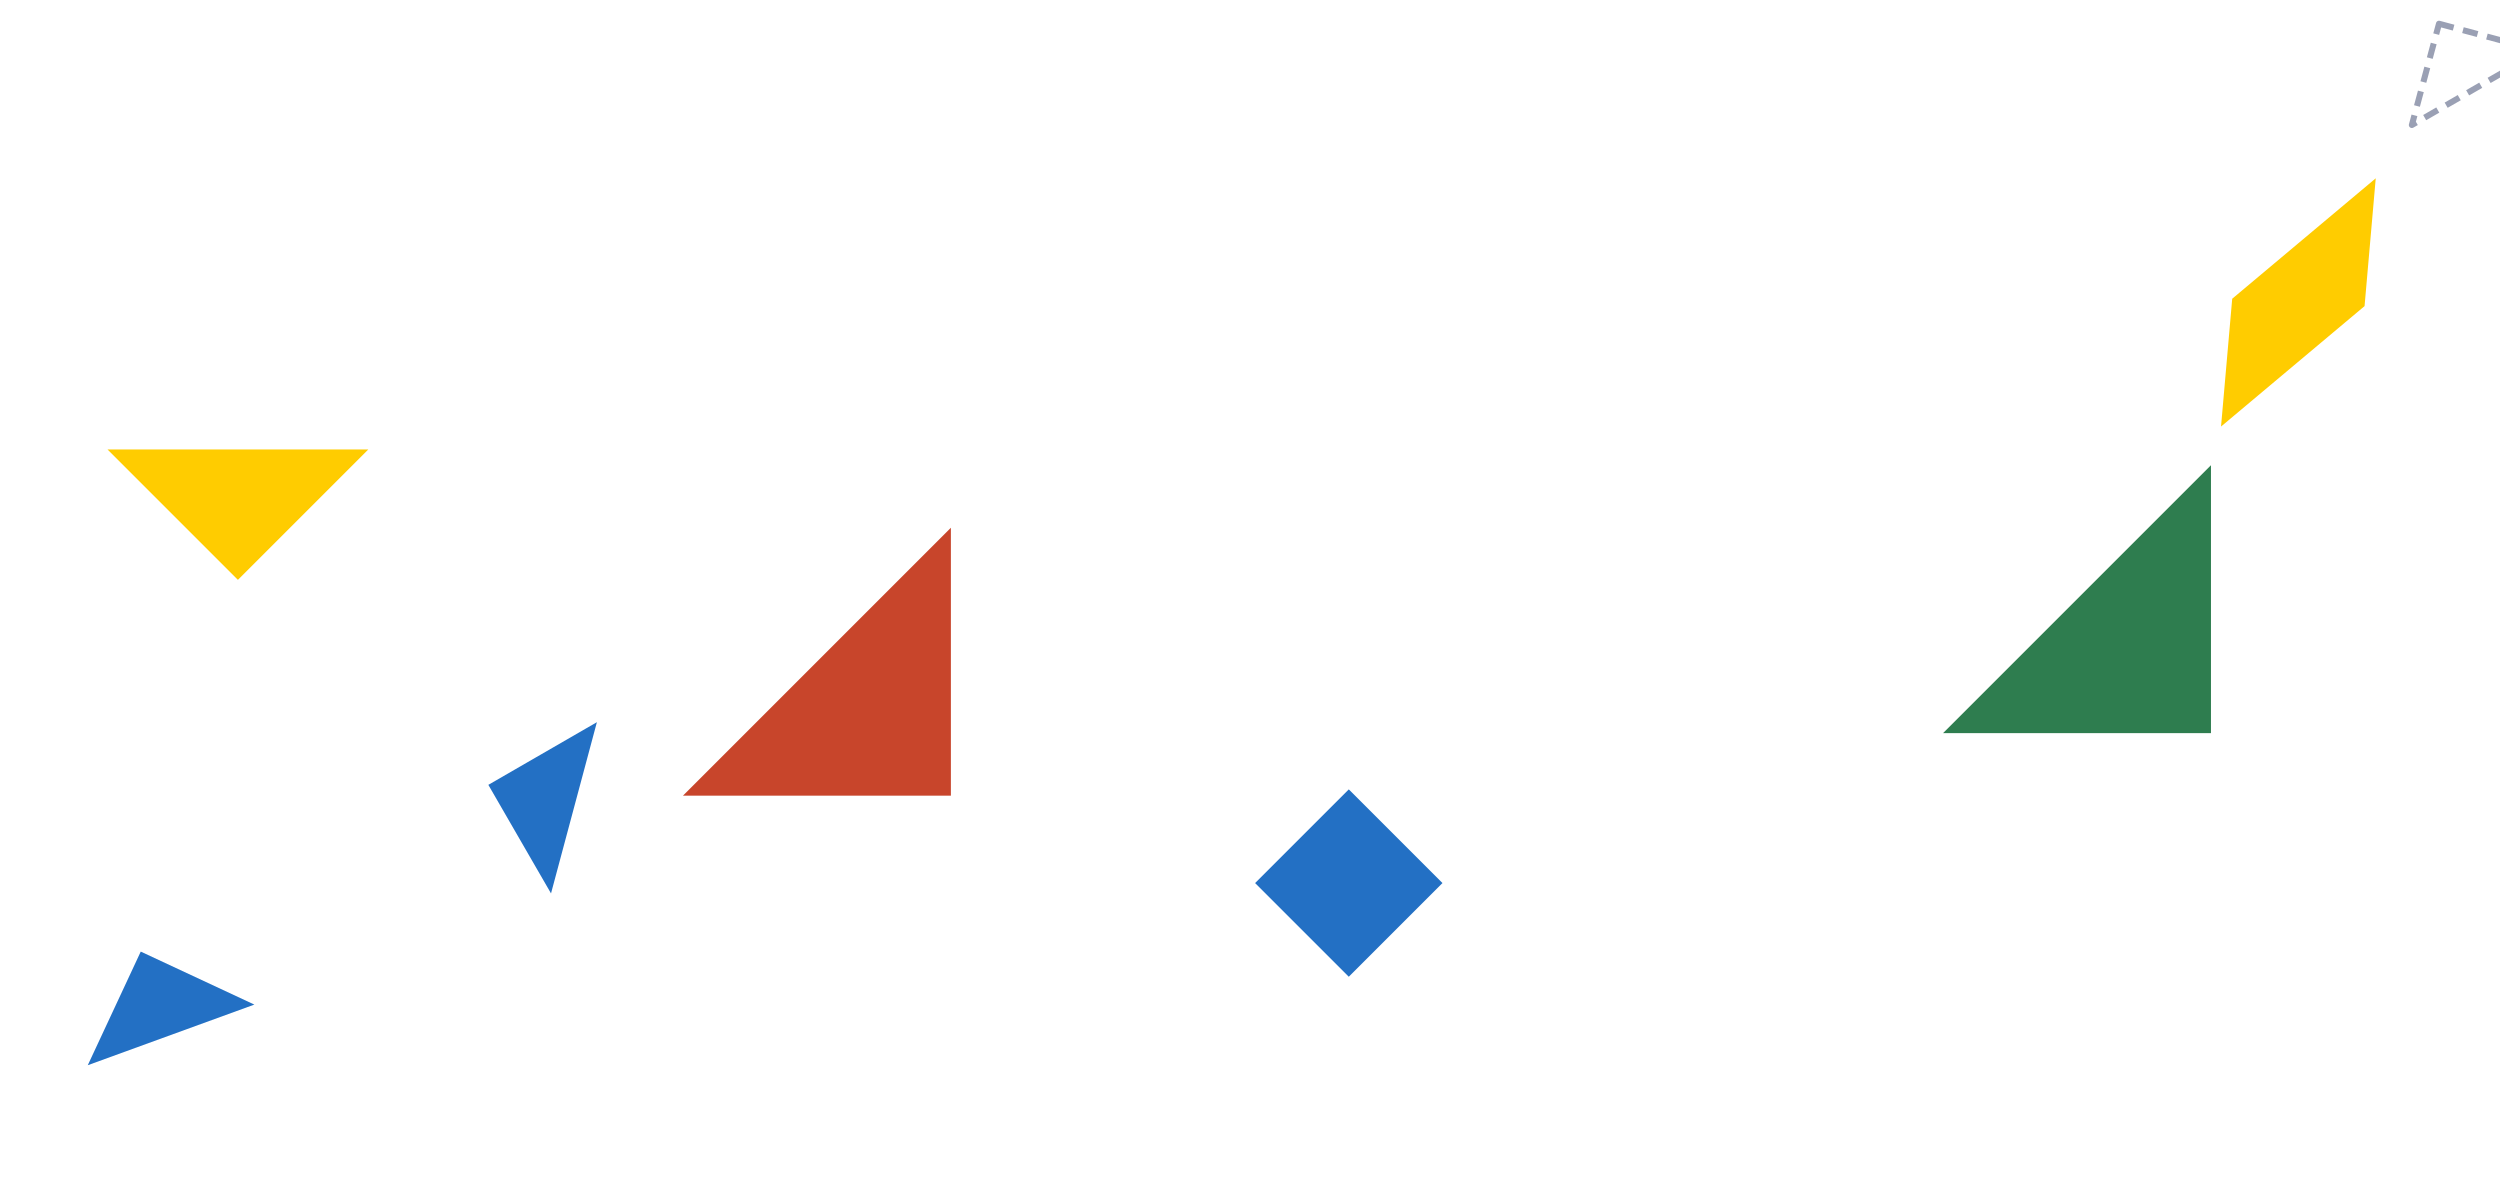
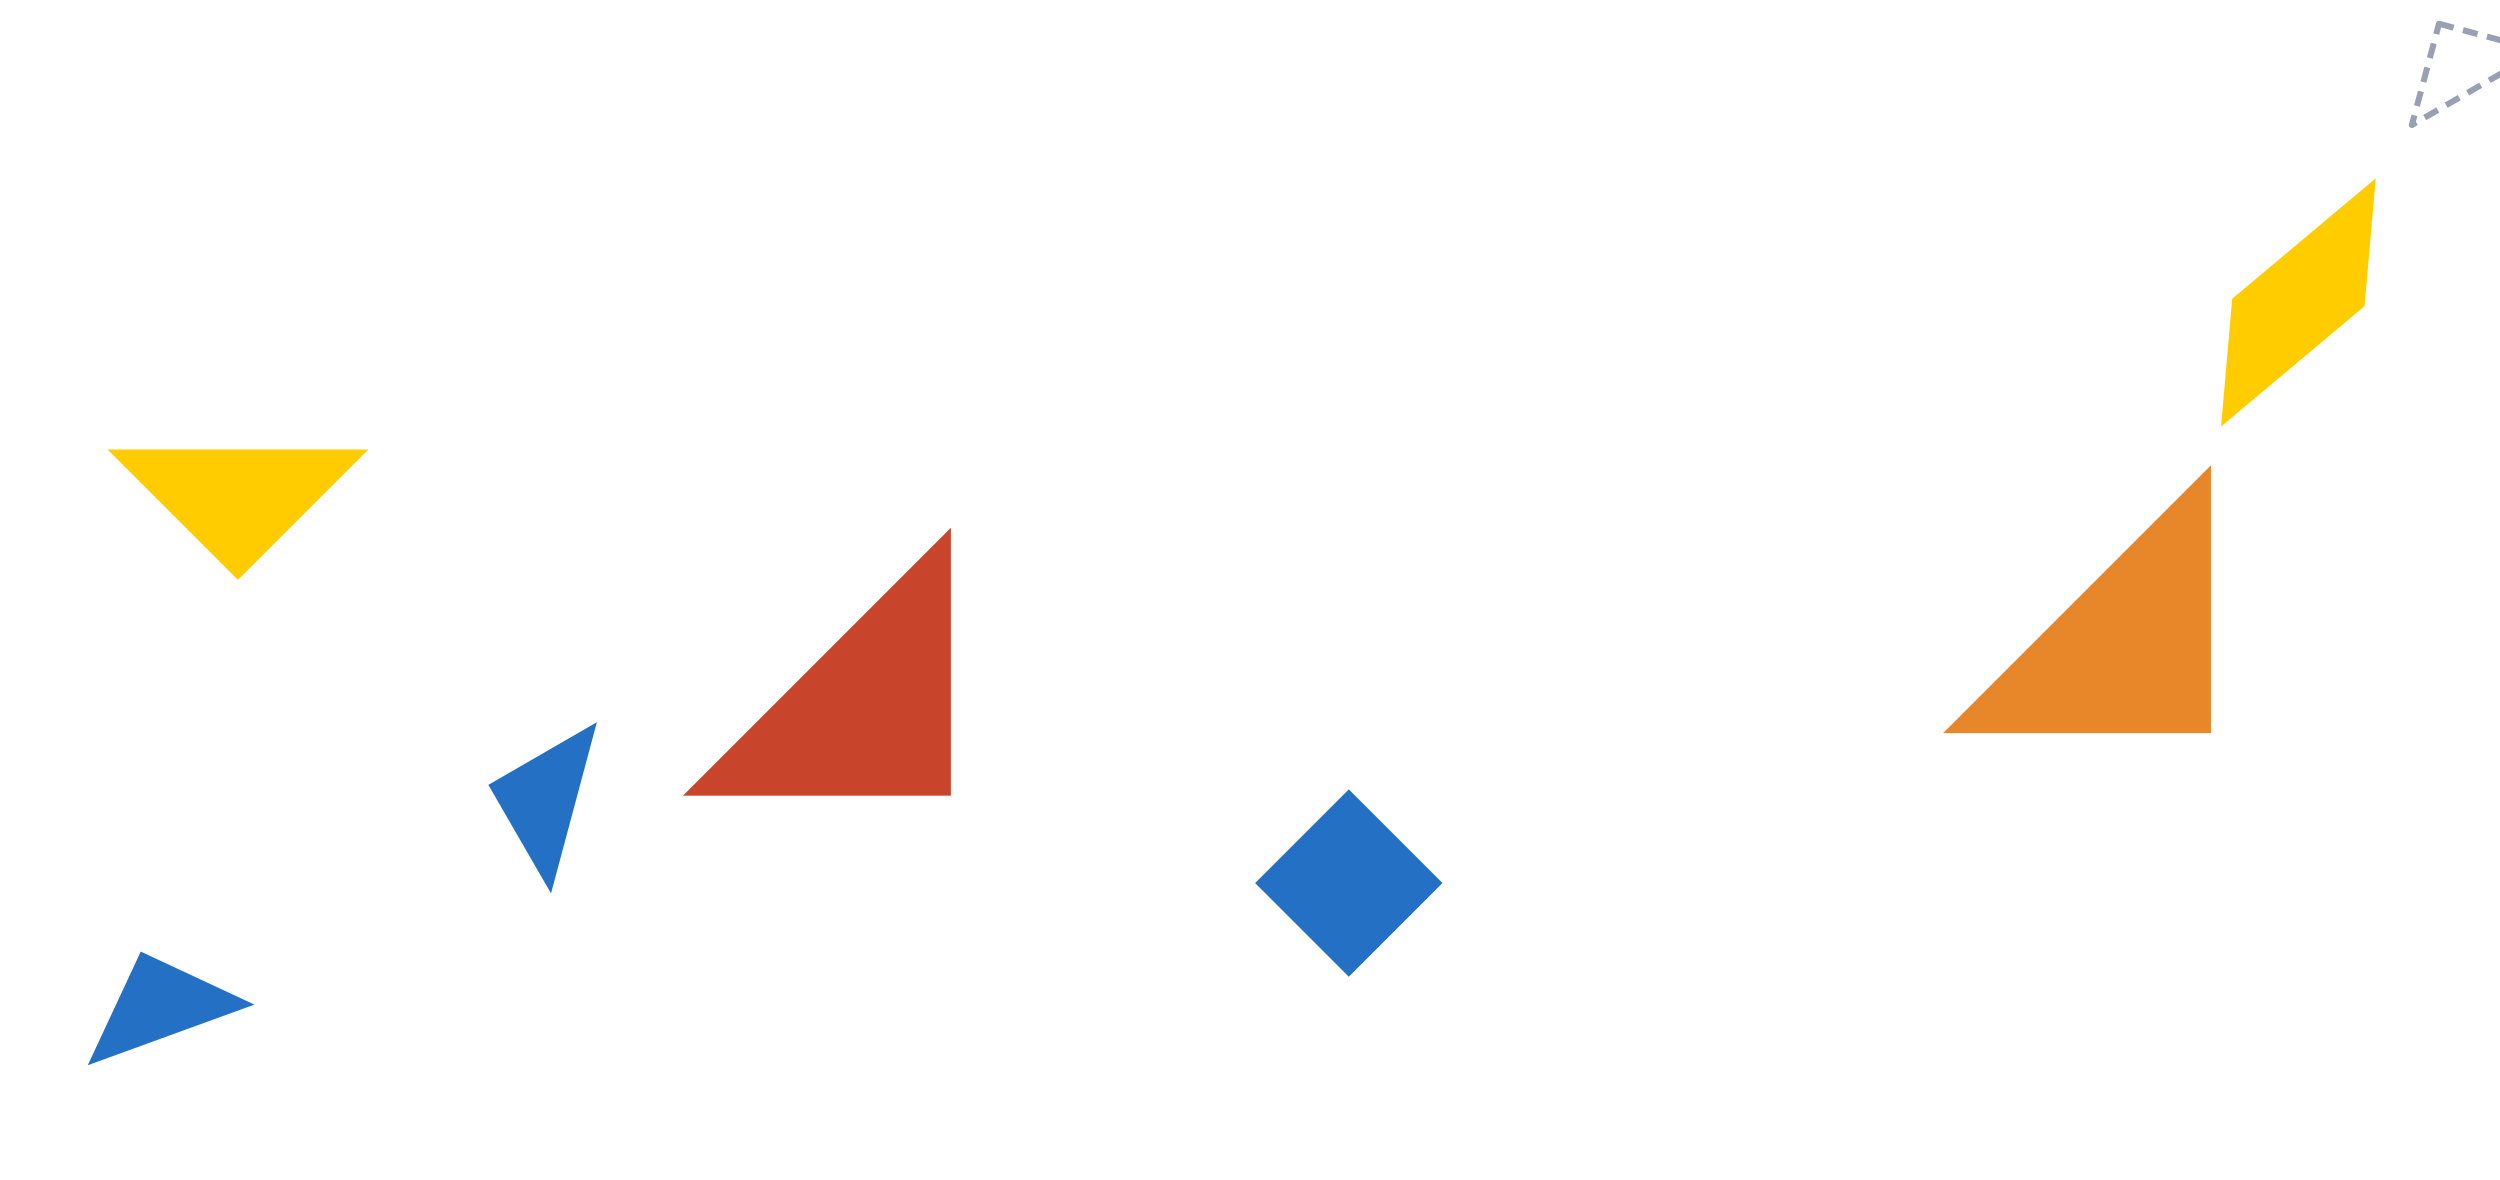
<svg xmlns="http://www.w3.org/2000/svg" viewBox="40 15 1240 585" role="img" aria-label="Networking 2026 — ocho piezas, ocho islas">
  <polygon points="12.07,5 387.93,5 200,192.93" fill="#c8452b" data-isla="Tenerife" transform="translate(467 365) rotate(-45) scale(0.5) translate(-200 -66.67)" />
-   <polygon points="5,12.07 192.93,200 5,387.93" fill="#2e7d4f" data-isla="Fuerteventura" transform="translate(1092 334) rotate(45) scale(0.5) translate(-66.67 -200)" />
+   <polygon points="5,12.07 192.93,200 5,387.93" fill="#e8862a" data-isla="Fuerteventura" transform="translate(1092 334) rotate(45) scale(0.5) translate(-66.67 -200)" />
  <polygon points="395,12.07 395,187.93 307.07,100" fill="#2370c4" data-isla="La Gomera" transform="translate(311 412) rotate(15) scale(0.5) translate(-366.67 -100)" />
  <polygon points="207.07,200 300,107.07 392.93,200 300,292.93" fill="#2370c4" data-isla="Gran Canaria" transform="translate(709 453) rotate(0) scale(0.5) translate(-300 -200)" />
  <polygon points="200,207.07 287.93,295 112.07,295" fill="#2370c4" data-isla="El Hierro" transform="translate(120 515) rotate(-20) scale(0.5) translate(-200 -266.67)" />
  <polygon points="12.07,395 102.07,305 287.93,305 197.93,395" fill="#ffcc00" data-isla="Lanzarote" transform="translate(1180 165) rotate(-40) scale(0.5) translate(-150 -350)" />
  <polygon points="395,212.07 395,395 212.07,395" fill="#ffcc00" data-isla="La Palma" transform="translate(158 259) rotate(45) scale(0.5) translate(-333.33 -333.33)" />
  <g transform="translate(1262 48) rotate(15) translate(-17.33333 -17.33333)">
    <polygon points="0,0 52,0 0,52" fill="none" stroke="#9aa0b4" stroke-width="3" stroke-dasharray="7.5 4.8" stroke-linejoin="round" data-isla="La Graciosa" />
  </g>
</svg>
